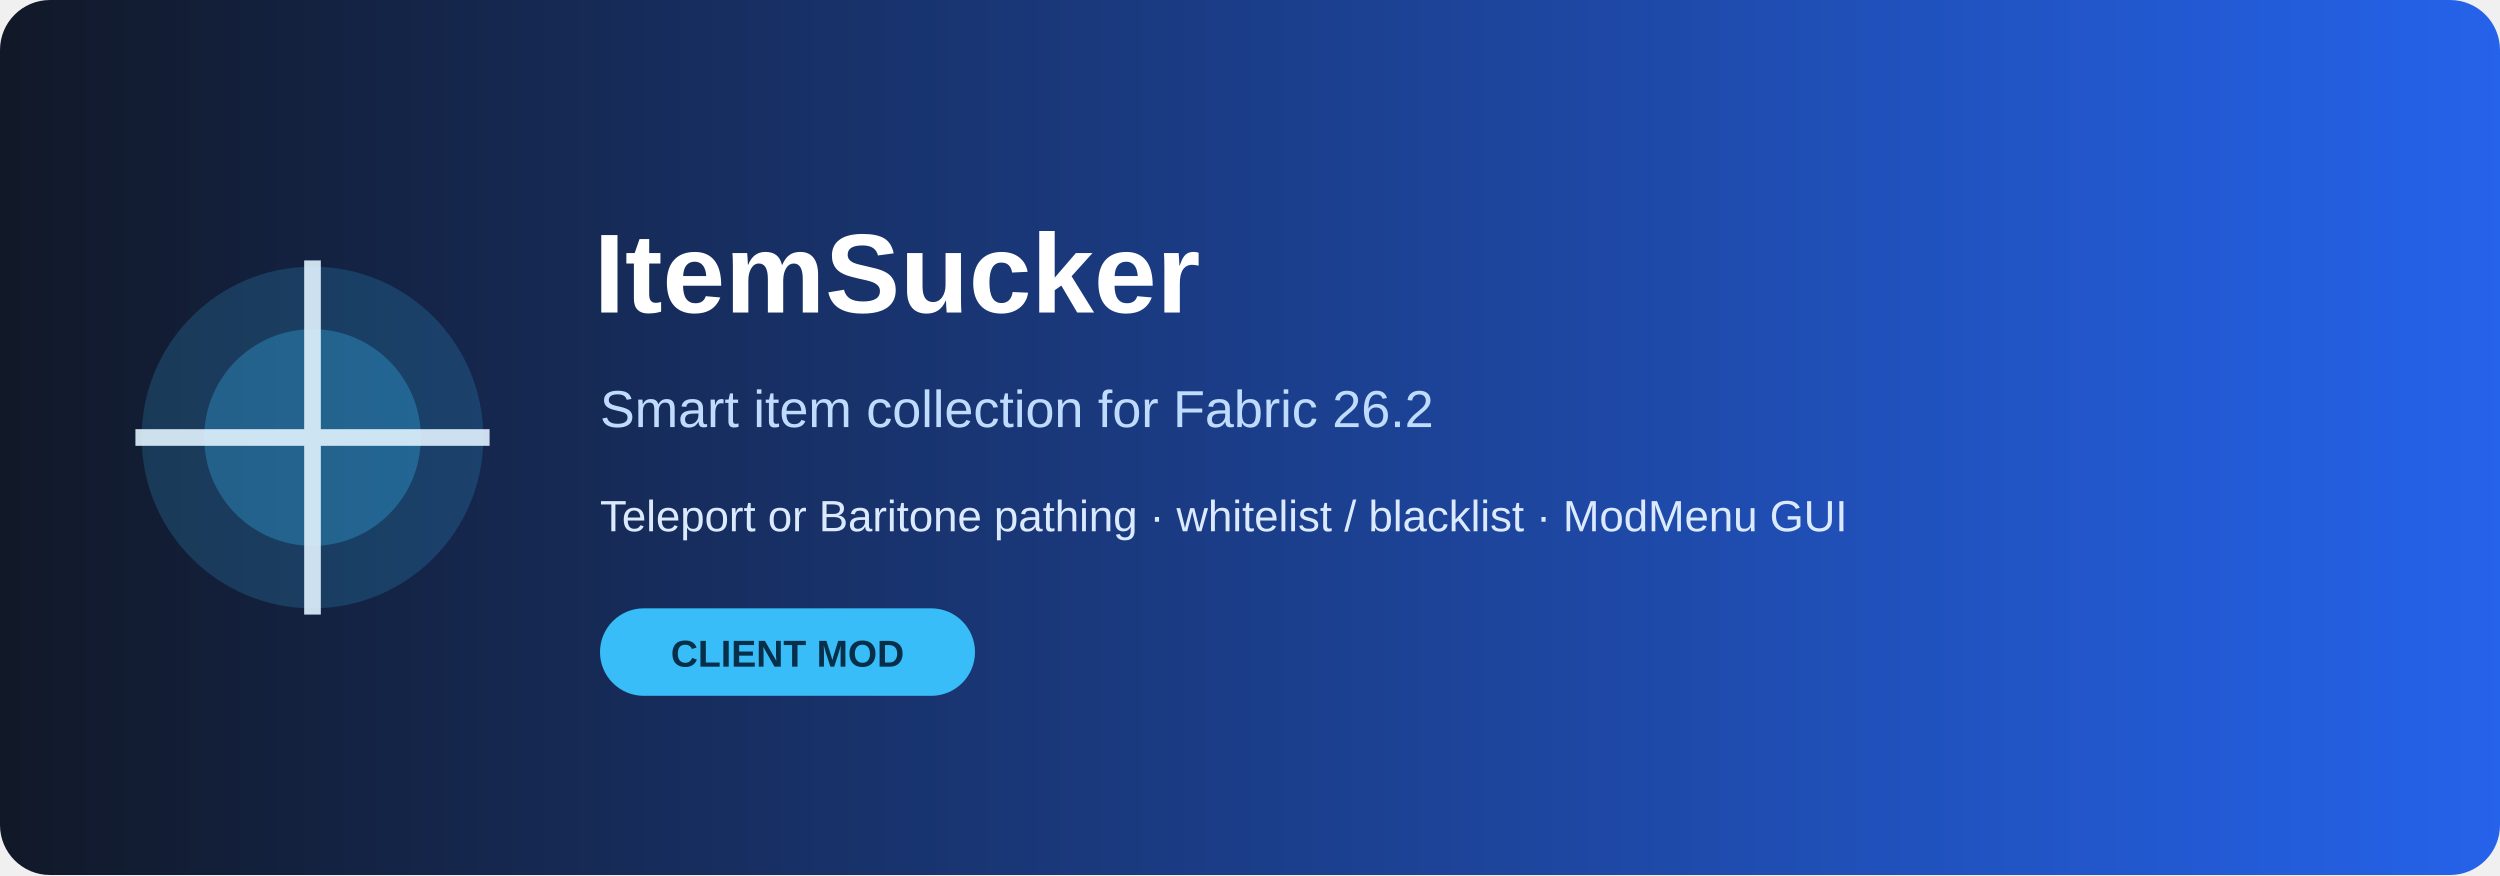
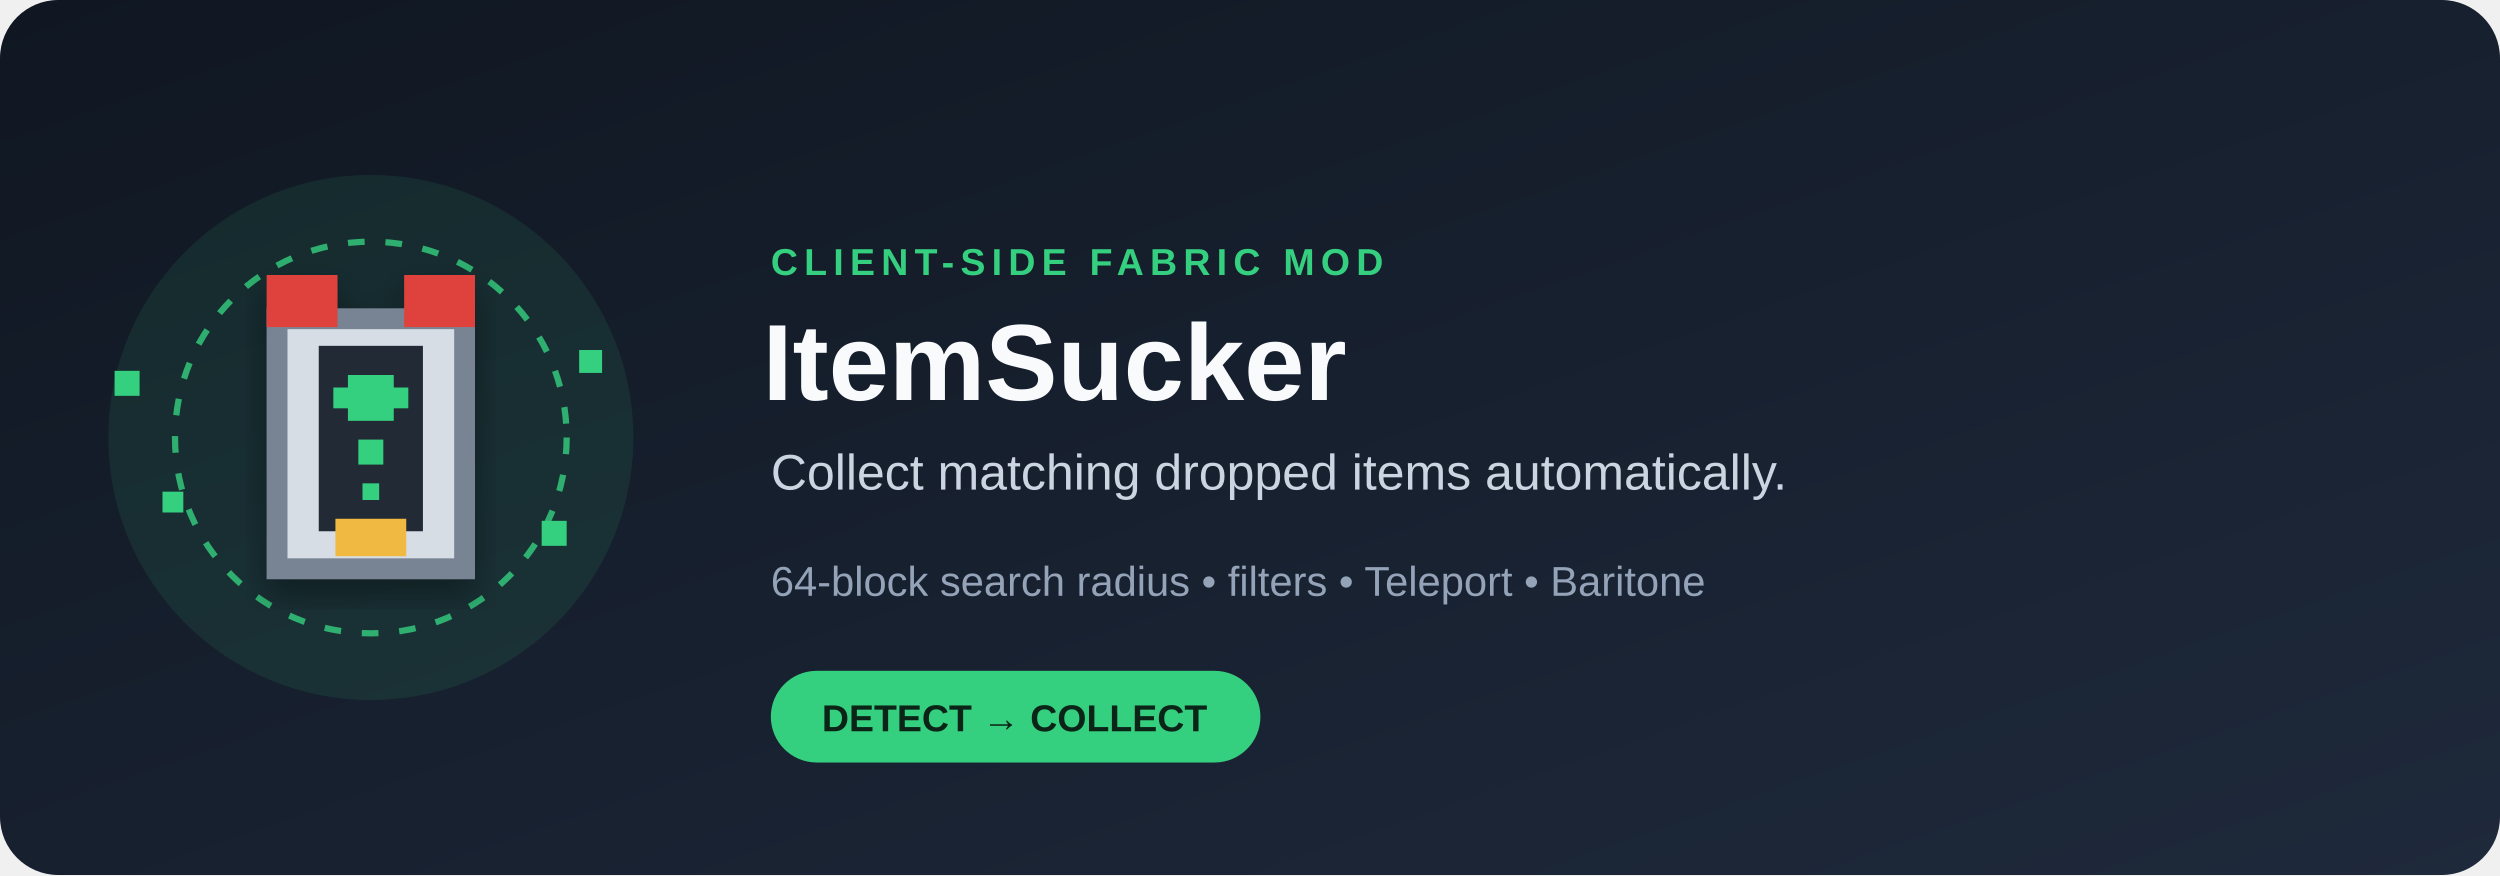
- <svg xmlns="http://www.w3.org/2000/svg" width="1200" height="420" viewBox="0 0 1200 420">
+ <svg xmlns="http://www.w3.org/2000/svg" width="1200" height="420" viewBox="0 0 1200 420" role="img" aria-labelledby="title desc">
  <defs>
-     <linearGradient id="g" x1="0" x2="1">
-       <stop stop-color="#111827" />
-       <stop offset="1" stop-color="#2563eb" />
+     <linearGradient id="bg" x1="0" x2="1" y1="0" y2="1">
+       <stop stop-color="#101722" />
+       <stop offset="1" stop-color="#1e293b" />
    </linearGradient>
+     <filter id="shadow">
+       <feDropShadow dx="0" dy="8" stdDeviation="8" flood-color="#000" flood-opacity=".35" />
+     </filter>
  </defs>
-   <rect width="1200" height="420" rx="24" fill="url(#g)" />
-   <circle cx="150" cy="210" r="82" fill="#38bdf8" opacity=".18" />
-   <circle cx="150" cy="210" r="52" fill="#38bdf8" opacity=".3" />
-   <path d="M150 125v170M65 210h170" stroke="#e0f2fe" stroke-width="8" opacity=".9" />
-   <text x="285" y="150" fill="#fff" font-family="Segoe UI,Arial" font-size="54" font-weight="700">ItemSucker</text>
-   <text x="288" y="205" fill="#bfdbfe" font-family="Segoe UI,Arial" font-size="25">Smart item collection for Fabric 26.2</text>
-   <text x="288" y="255" fill="#dbeafe" font-family="Segoe UI,Arial" font-size="21">Teleport or Baritone pathing · whitelist / blacklist · ModMenu GUI</text>
-   <rect x="288" y="292" width="180" height="42" rx="21" fill="#38bdf8" />
-   <text x="378" y="320" text-anchor="middle" fill="#082f49" font-family="Segoe UI,Arial" font-size="18" font-weight="700">CLIENT MOD</text>
+   <rect width="1200" height="420" rx="28" fill="url(#bg)" />
+   <circle cx="178" cy="210" r="126" fill="#35d07f" opacity=".10" />
+   <circle cx="178" cy="210" r="94" fill="none" stroke="#35d07f" stroke-width="3" stroke-dasharray="8 10" opacity=".8" />
+   <g filter="url(#shadow)">
+     <rect x="128" y="148" width="100" height="130" fill="#788494" />
+     <rect x="138" y="158" width="80" height="110" fill="#d7dde5" />
+     <rect x="153" y="166" width="50" height="89" fill="#202936" />
+     <rect x="128" y="132" width="34" height="25" fill="#df423c" />
+     <rect x="194" y="132" width="34" height="25" fill="#df423c" />
+     <rect x="161" y="249" width="34" height="18" fill="#f0b943" />
+     <rect x="167" y="180" width="22" height="22" fill="#35d07f" />
+     <rect x="160" y="186" width="36" height="10" fill="#35d07f" />
+     <rect x="172" y="211" width="12" height="12" fill="#35d07f" />
+     <rect x="174" y="232" width="8" height="8" fill="#35d07f" />
+   </g>
+   <g fill="#35d07f">
+     <rect x="55" y="178" width="12" height="12" />
+     <rect x="78" y="236" width="10" height="10" />
+     <rect x="278" y="168" width="11" height="11" />
+     <rect x="260" y="250" width="12" height="12" />
+   </g>
+   <g font-family="Segoe UI,Arial,sans-serif">
+     <text x="370" y="132" fill="#35d07f" font-size="18" font-weight="700" letter-spacing="3">CLIENT-SIDE FABRIC MOD</text>
+     <text x="366" y="192" fill="#f8fafc" font-size="52" font-weight="800">ItemSucker</text>
+     <text x="370" y="235" fill="#cbd5e1" font-size="24">Collect matching dropped items automatically.</text>
+     <text x="370" y="286" fill="#94a3b8" font-size="20">64-block search radius  •  filters  •  Teleport  •  Baritone</text>
+     <rect x="370" y="322" width="235" height="44" rx="22" fill="#35d07f" />
+     <text x="487" y="351" text-anchor="middle" fill="#0b2418" font-size="18" font-weight="800">DETECT → COLLECT</text>
+   </g>
</svg>
